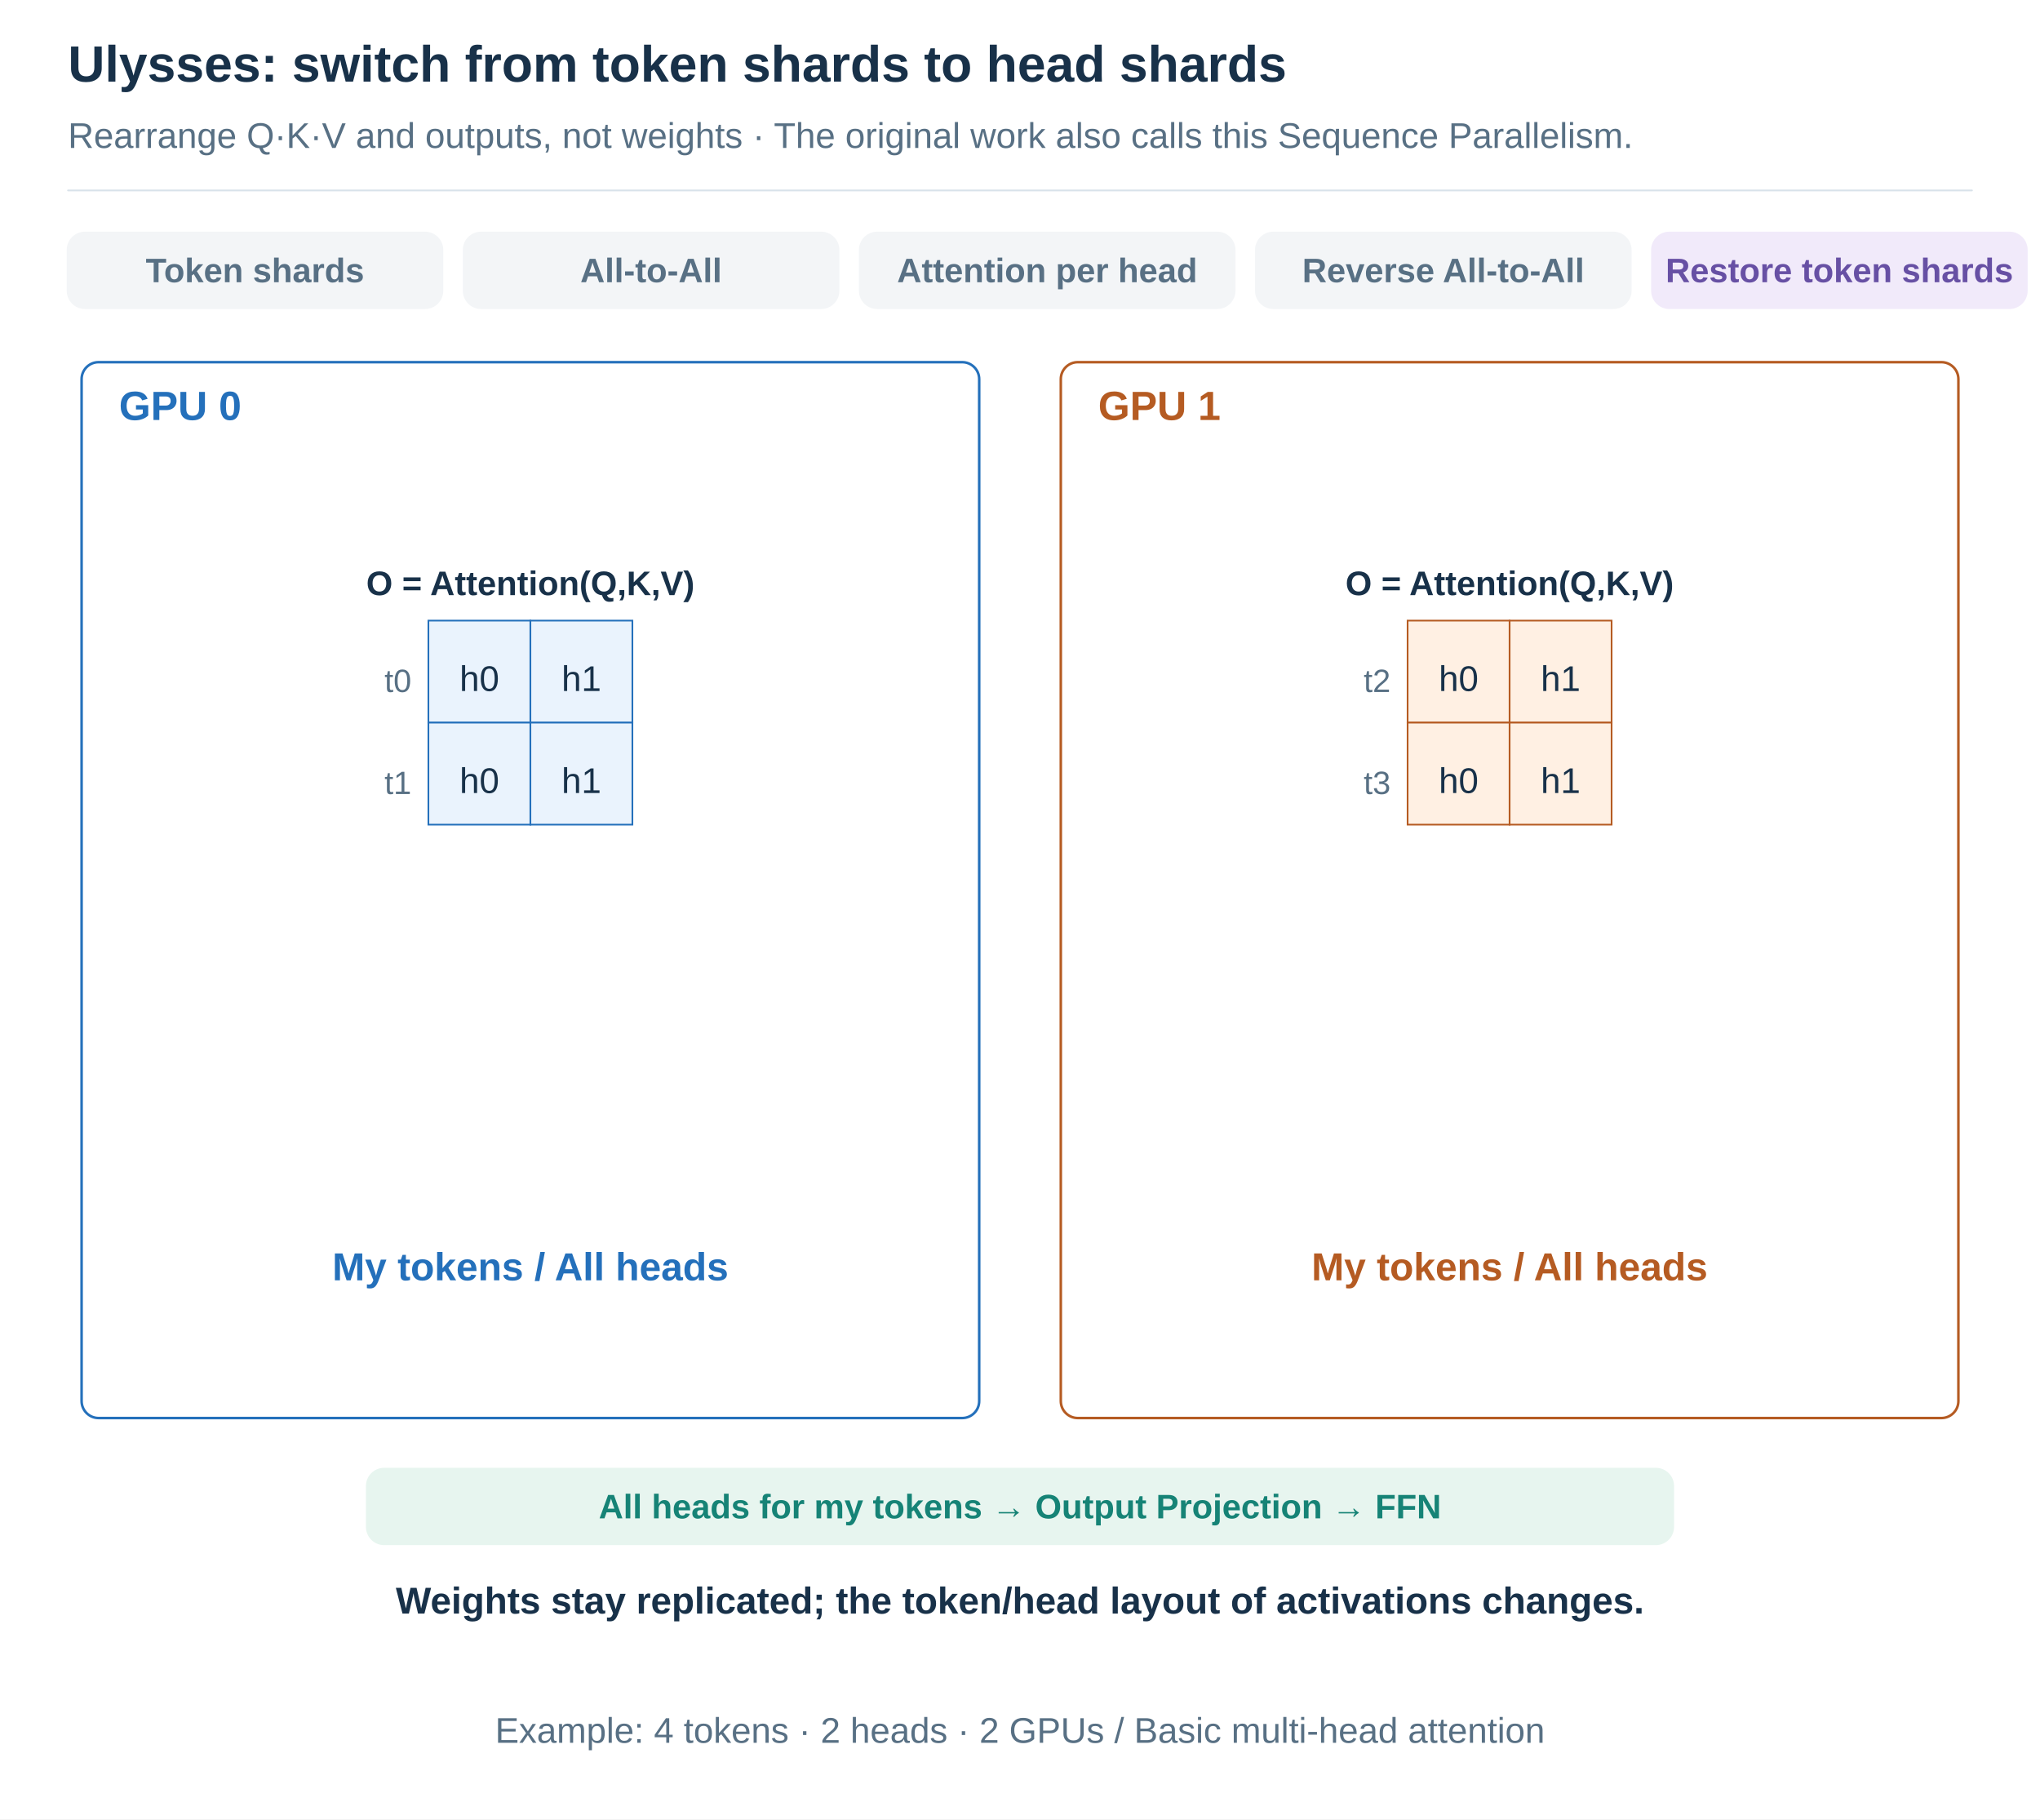
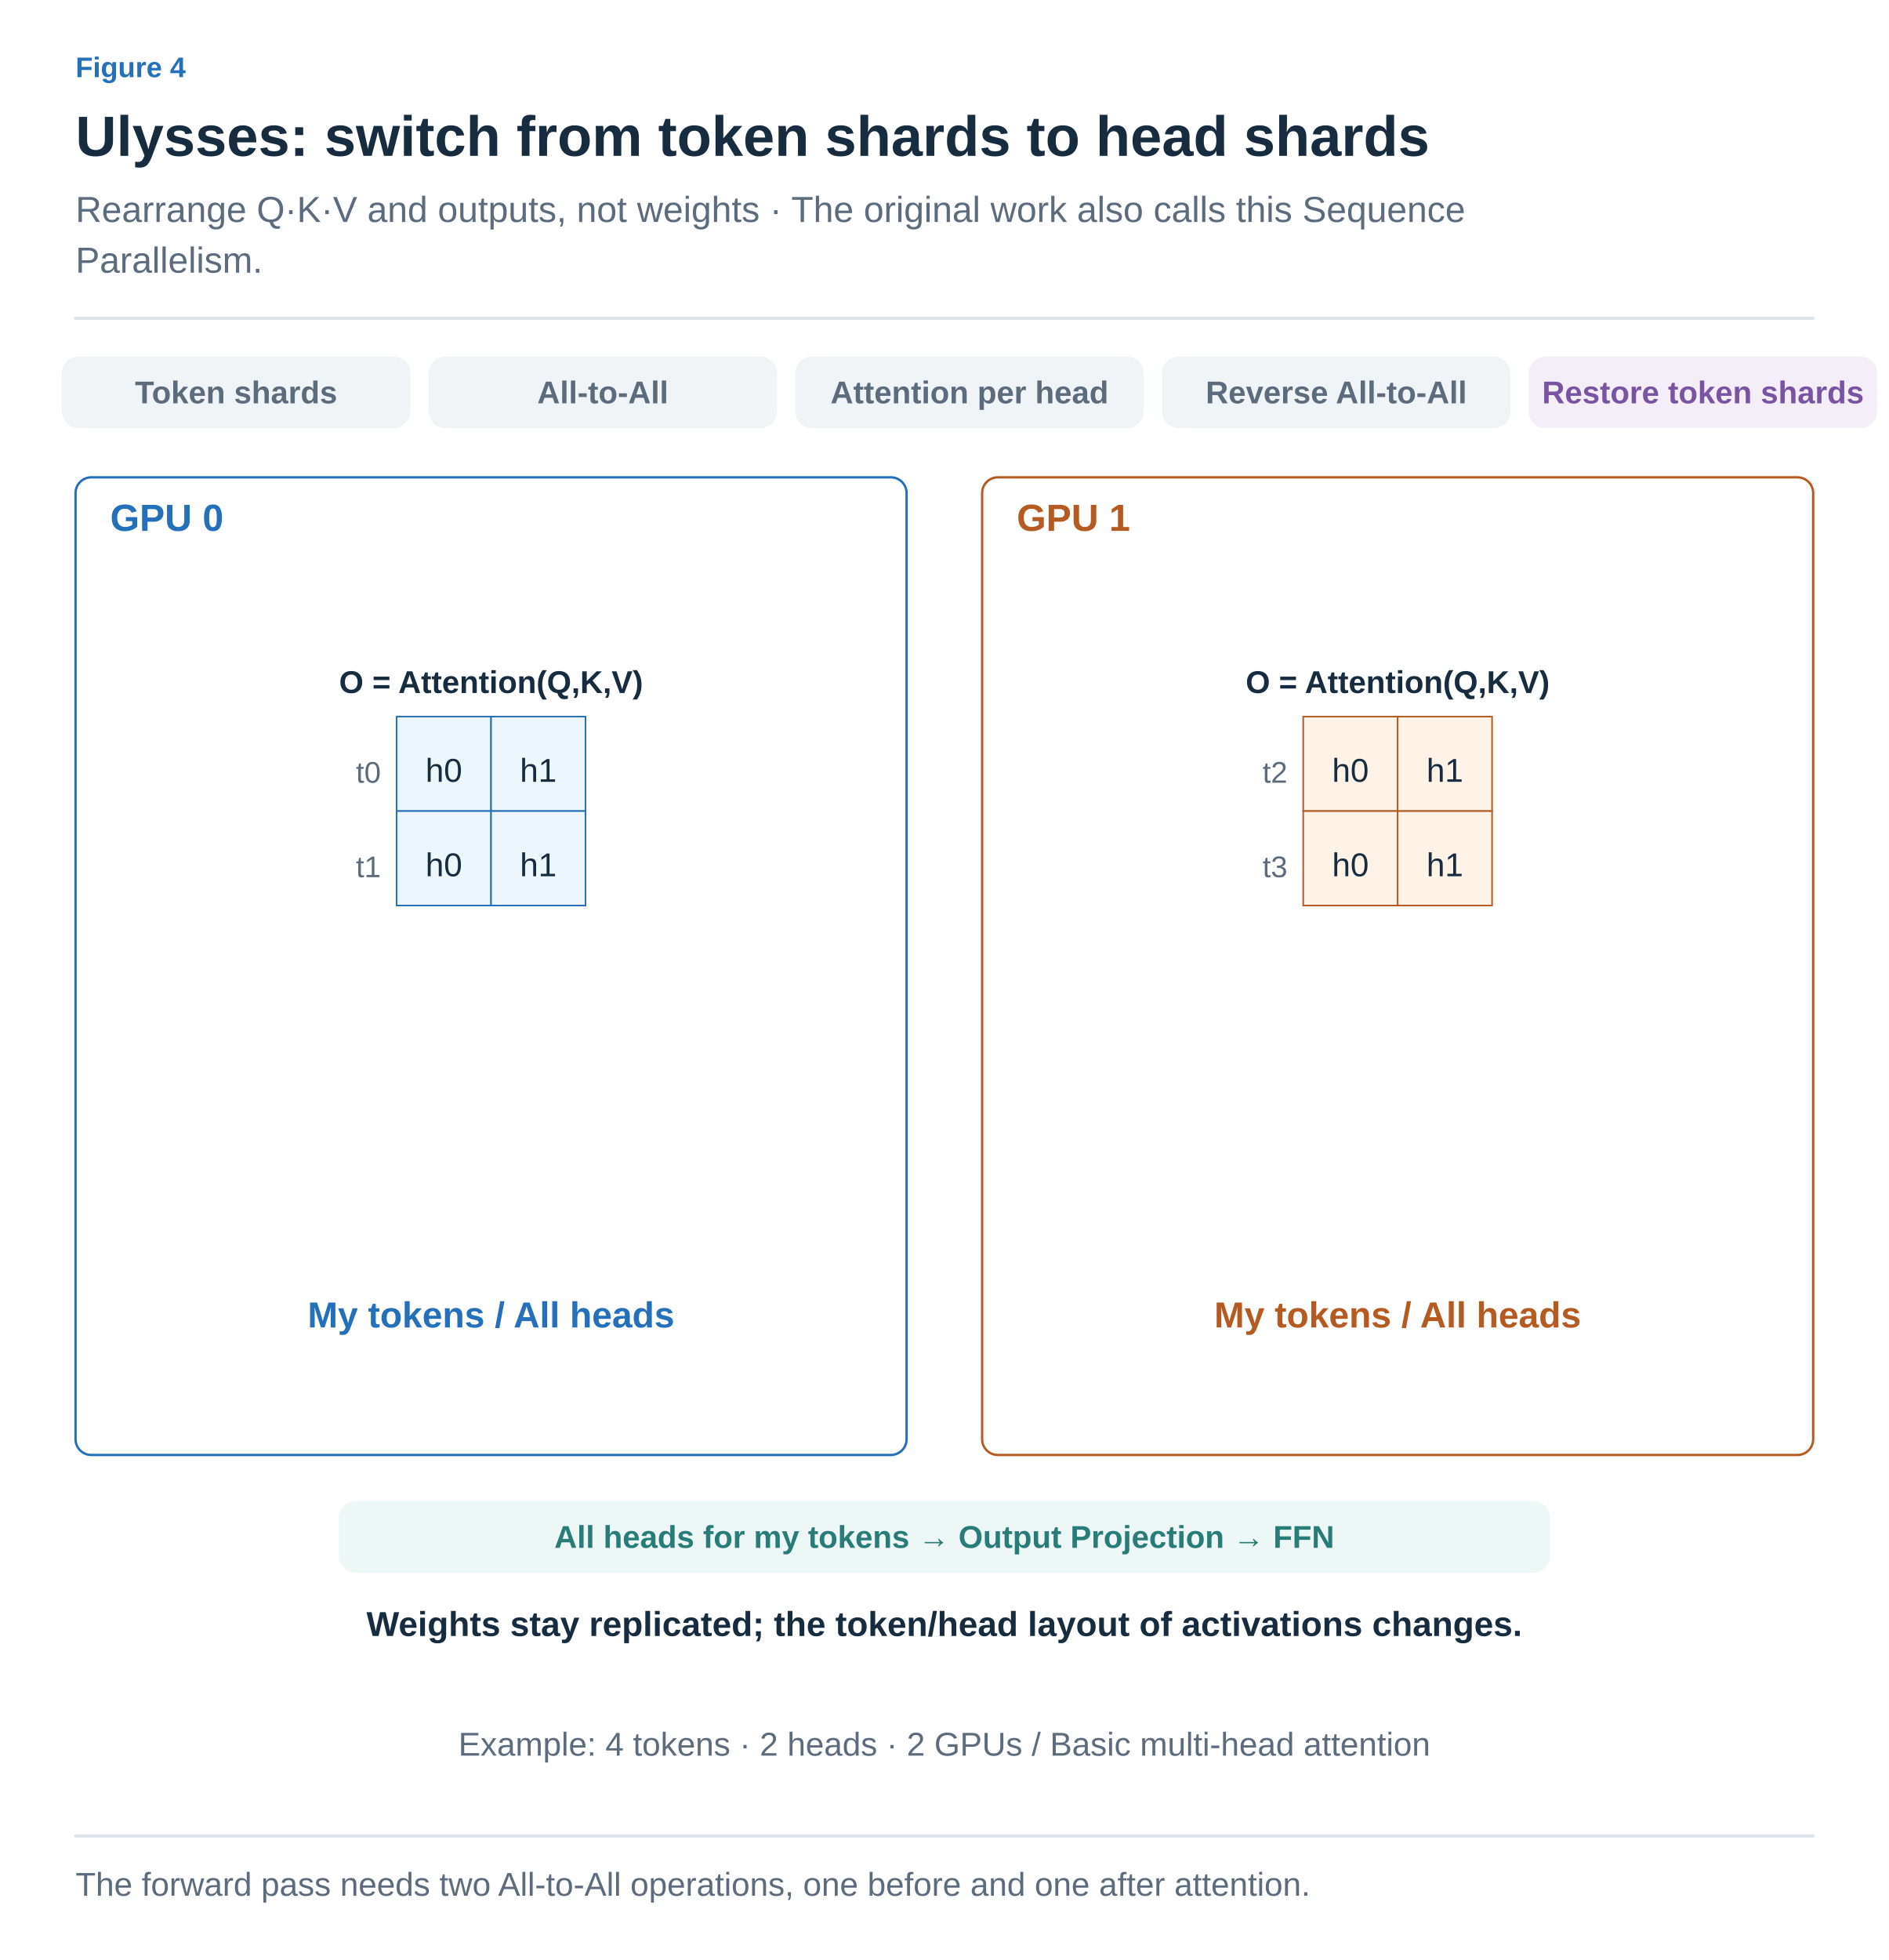
- <svg xmlns="http://www.w3.org/2000/svg" width="1200" height="1070" viewBox="0 0 1200 1070" role="img" aria-labelledby="title desc">
+ <svg xmlns="http://www.w3.org/2000/svg" width="1200" height="1245" viewBox="0 0 1200 1245" role="img" aria-labelledby="title desc">
  <defs>
-     <marker id="arrow" viewBox="0 0 10 10" refX="9" refY="5" markerWidth="7" markerHeight="7" orient="auto-start-reverse">
-       <path d="M1 1 L9 5 L1 9" fill="none" stroke="#587084" stroke-width="1.5" />
+     <marker id="arrow-ink" viewBox="0 0 10 10" refX="8" refY="5" markerWidth="6" markerHeight="6" orient="auto">
+       <path d="M1 1 L9 5 L1 9" fill="none" stroke="#182C40" stroke-width="1.6" />
+     </marker>
+     <marker id="arrow-muted" viewBox="0 0 10 10" refX="8" refY="5" markerWidth="6" markerHeight="6" orient="auto">
+       <path d="M1 1 L9 5 L1 9" fill="none" stroke="#5C6C7C" stroke-width="1.6" />
+     </marker>
+     <marker id="arrow-line" viewBox="0 0 10 10" refX="8" refY="5" markerWidth="6" markerHeight="6" orient="auto">
+       <path d="M1 1 L9 5 L1 9" fill="none" stroke="#DCE4EC" stroke-width="1.6" />
+     </marker>
+     <marker id="arrow-paper" viewBox="0 0 10 10" refX="8" refY="5" markerWidth="6" markerHeight="6" orient="auto">
+       <path d="M1 1 L9 5 L1 9" fill="none" stroke="#FFFFFF" stroke-width="1.6" />
+     </marker>
+     <marker id="arrow-blue" viewBox="0 0 10 10" refX="8" refY="5" markerWidth="6" markerHeight="6" orient="auto">
+       <path d="M1 1 L9 5 L1 9" fill="none" stroke="#2470BB" stroke-width="1.6" />
+     </marker>
+     <marker id="arrow-teal" viewBox="0 0 10 10" refX="8" refY="5" markerWidth="6" markerHeight="6" orient="auto">
+       <path d="M1 1 L9 5 L1 9" fill="none" stroke="#287D78" stroke-width="1.6" />
+     </marker>
+     <marker id="arrow-orange" viewBox="0 0 10 10" refX="8" refY="5" markerWidth="6" markerHeight="6" orient="auto">
+       <path d="M1 1 L9 5 L1 9" fill="none" stroke="#B55B22" stroke-width="1.6" />
+     </marker>
+     <marker id="arrow-purple" viewBox="0 0 10 10" refX="8" refY="5" markerWidth="6" markerHeight="6" orient="auto">
+       <path d="M1 1 L9 5 L1 9" fill="none" stroke="#7954A3" stroke-width="1.6" />
+     </marker>
+     <marker id="arrow-gray" viewBox="0 0 10 10" refX="8" refY="5" markerWidth="6" markerHeight="6" orient="auto">
+       <path d="M1 1 L9 5 L1 9" fill="none" stroke="#657789" stroke-width="1.6" />
+     </marker>
+     <marker id="arrow-red" viewBox="0 0 10 10" refX="8" refY="5" markerWidth="6" markerHeight="6" orient="auto">
+       <path d="M1 1 L9 5 L1 9" fill="none" stroke="#B34242" stroke-width="1.6" />
+     </marker>
+     <marker id="arrow-indigo" viewBox="0 0 10 10" refX="8" refY="5" markerWidth="6" markerHeight="6" orient="auto">
+       <path d="M1 1 L9 5 L1 9" fill="none" stroke="#4C60A8" stroke-width="1.6" />
+     </marker>
+     <marker id="arrow-slate" viewBox="0 0 10 10" refX="8" refY="5" markerWidth="6" markerHeight="6" orient="auto">
+       <path d="M1 1 L9 5 L1 9" fill="none" stroke="#8191A0" stroke-width="1.6" />
+     </marker>
+     <marker id="arrow-surface" viewBox="0 0 10 10" refX="8" refY="5" markerWidth="6" markerHeight="6" orient="auto">
+       <path d="M1 1 L9 5 L1 9" fill="none" stroke="#F8FAFC" stroke-width="1.6" />
+     </marker>
+     <marker id="ported-arrow" viewBox="0 0 10 10" refX="9" refY="5" markerWidth="7" markerHeight="7" orient="auto-start-reverse">
+       <path d="M1 1 L9 5 L1 9" fill="none" stroke="#5C6C7C" stroke-width="1.5" />
    </marker>
  </defs>
-   <style>text{font-family:Arial,"Apple SD Gothic Neo","Noto Sans KR",sans-serif}path{stroke-linecap:round;stroke-linejoin:round}</style>
-   <rect width="1200" height="1070" fill="white" />
-   <text x="40" y="48.0" font-size="30" fill="#183149" font-weight="700" text-anchor="start">Ulysses: switch from token shards to head shards</text>
-   <text x="40" y="87.0" font-size="21" fill="#587084" font-weight="400" text-anchor="start">Rearrange Q·K·V and outputs, not weights · The original work also calls this Sequence Parallelism.</text>
-   <path d="M40,112 H1160" stroke="#d8e2ea" />
-   <rect x="40" y="137" width="220" height="44" rx="10" fill="#f3f5f7" stroke="#f3f5f7" stroke-width="1.5" />
-   <text x="150.0" y="166.0" font-size="20" fill="#587084" font-weight="700" text-anchor="middle">Token shards</text>
-   <rect x="273" y="137" width="220" height="44" rx="10" fill="#f3f5f7" stroke="#f3f5f7" stroke-width="1.5" />
-   <text x="383.0" y="166.0" font-size="20" fill="#587084" font-weight="700" text-anchor="middle">All-to-All</text>
-   <rect x="506" y="137" width="220" height="44" rx="10" fill="#f3f5f7" stroke="#f3f5f7" stroke-width="1.5" />
-   <text x="616.0" y="166.0" font-size="20" fill="#587084" font-weight="700" text-anchor="middle">Attention per head</text>
-   <rect x="739" y="137" width="220" height="44" rx="10" fill="#f3f5f7" stroke="#f3f5f7" stroke-width="1.5" />
-   <text x="849.0" y="166.0" font-size="20" fill="#587084" font-weight="700" text-anchor="middle">Reverse All-to-All</text>
-   <rect x="972" y="137" width="220" height="44" rx="10" fill="#f1eafa" stroke="#f1eafa" stroke-width="1.5" />
-   <text x="1082.0" y="166.0" font-size="20" fill="#6750a4" font-weight="700" text-anchor="middle">Restore token shards</text>
-   <rect x="48" y="213" width="528" height="621" rx="10" fill="white" stroke="#2470bb" stroke-width="1.5" />
-   <text x="70" y="247.0" font-size="24" fill="#2470bb" font-weight="700" text-anchor="start">GPU 0</text>
-   <rect x="624" y="213" width="528" height="621" rx="10" fill="white" stroke="#b55b22" stroke-width="1.5" />
-   <text x="646" y="247.0" font-size="24" fill="#b55b22" font-weight="700" text-anchor="start">GPU 1</text>
-   <text x="312.0" y="350.0" font-size="20" fill="#183149" font-weight="700" text-anchor="middle">O = Attention(Q,K,V)</text>
-   <rect x="252" y="365" width="60" height="60" fill="#eaf3fd" stroke="#2470bb" stroke-width="1" />
-   <text x="282.0" y="406.4" font-size="21" fill="#183149" font-weight="400" text-anchor="middle">h0</text>
-   <rect x="312" y="365" width="60" height="60" fill="#eaf3fd" stroke="#2470bb" stroke-width="1" />
-   <text x="342.0" y="406.4" font-size="21" fill="#183149" font-weight="400" text-anchor="middle">h1</text>
-   <rect x="252" y="425" width="60" height="60" fill="#eaf3fd" stroke="#2470bb" stroke-width="1" />
-   <text x="282.0" y="466.4" font-size="21" fill="#183149" font-weight="400" text-anchor="middle">h0</text>
-   <rect x="312" y="425" width="60" height="60" fill="#eaf3fd" stroke="#2470bb" stroke-width="1" />
-   <text x="342.0" y="466.4" font-size="21" fill="#183149" font-weight="400" text-anchor="middle">h1</text>
-   <text x="242" y="407.0" font-size="19" fill="#587084" font-weight="400" text-anchor="end">t0</text>
-   <text x="242" y="467.0" font-size="19" fill="#587084" font-weight="400" text-anchor="end">t1</text>
-   <text x="312" y="753.0" font-size="23" fill="#2470bb" font-weight="700" text-anchor="middle">My tokens / All heads</text>
-   <text x="888.0" y="350.0" font-size="20" fill="#183149" font-weight="700" text-anchor="middle">O = Attention(Q,K,V)</text>
-   <rect x="828" y="365" width="60" height="60" fill="#fff0e3" stroke="#b55b22" stroke-width="1" />
-   <text x="858.0" y="406.4" font-size="21" fill="#183149" font-weight="400" text-anchor="middle">h0</text>
-   <rect x="888" y="365" width="60" height="60" fill="#fff0e3" stroke="#b55b22" stroke-width="1" />
-   <text x="918.0" y="406.4" font-size="21" fill="#183149" font-weight="400" text-anchor="middle">h1</text>
-   <rect x="828" y="425" width="60" height="60" fill="#fff0e3" stroke="#b55b22" stroke-width="1" />
-   <text x="858.0" y="466.4" font-size="21" fill="#183149" font-weight="400" text-anchor="middle">h0</text>
-   <rect x="888" y="425" width="60" height="60" fill="#fff0e3" stroke="#b55b22" stroke-width="1" />
-   <text x="918.0" y="466.4" font-size="21" fill="#183149" font-weight="400" text-anchor="middle">h1</text>
-   <text x="818" y="407.0" font-size="19" fill="#587084" font-weight="400" text-anchor="end">t2</text>
-   <text x="818" y="467.0" font-size="19" fill="#587084" font-weight="400" text-anchor="end">t3</text>
-   <text x="888" y="753.0" font-size="23" fill="#b55b22" font-weight="700" text-anchor="middle">My tokens / All heads</text>
-   <rect x="216" y="864" width="768" height="44" rx="10" fill="#e7f5ef" stroke="#e7f5ef" stroke-width="1.5" />
-   <text x="600.0" y="893.0" font-size="20" fill="#168376" font-weight="700" text-anchor="middle">All heads for my tokens → Output Projection → FFN</text>
-   <text x="600" y="949.0" font-size="22" fill="#183149" font-weight="700" text-anchor="middle">Weights stay replicated; the token/head layout of activations changes.</text>
-   <text x="600" y="1025.0" font-size="21" fill="#587084" font-weight="400" text-anchor="middle">Example: 4 tokens · 2 heads · 2 GPUs / Basic multi-head attention</text>
+   <style>text{font-family:Arial,"Apple SD Gothic Neo","Noto Sans KR",sans-serif}text[font-family]{font-family:Menlo,Consolas,monospace}path{stroke-linecap:round;stroke-linejoin:round}</style>
+   <rect width="100%" height="100%" fill="white" />
+   <text x="48" y="49" fill="#2470BB" font-size="18" font-weight="600" text-anchor="start" data-max-width="1104">Figure 4</text>
+   <text x="48" y="99" fill="#182C40" font-size="36" font-weight="700" text-anchor="start" data-max-width="1104">Ulysses: switch from token shards to head shards</text>
+   <text x="48" y="141" fill="#5C6C7C" font-size="23" font-weight="400" text-anchor="start" data-max-width="1104">Rearrange Q·K·V and outputs, not weights · The original work also calls this Sequence</text>
+   <text x="48" y="173.2" fill="#5C6C7C" font-size="23" font-weight="400" text-anchor="start" data-max-width="1104">Parallelism.</text>
+   <path d="M48,202.2 H1152" stroke="#DCE4EC" stroke-width="2" />
+   <g transform="translate(48 238.2) scale(1)" data-panel="1">
+     <g transform="translate(-48 -148)">
+       <rect x="40" y="137" width="220" height="44" rx="10" fill="#F1F4F7" stroke="#F1F4F7" stroke-width="1.5" />
+       <text x="150" y="166" font-size="20" fill="#5C6C7C" font-weight="700" text-anchor="middle">Token shards</text>
+       <rect x="273" y="137" width="220" height="44" rx="10" fill="#F1F4F7" stroke="#F1F4F7" stroke-width="1.5" />
+       <text x="383" y="166" font-size="20" fill="#5C6C7C" font-weight="700" text-anchor="middle">All-to-All</text>
+       <rect x="506" y="137" width="220" height="44" rx="10" fill="#F1F4F7" stroke="#F1F4F7" stroke-width="1.5" />
+       <text x="616" y="166" font-size="20" fill="#5C6C7C" font-weight="700" text-anchor="middle">Attention per head</text>
+       <rect x="739" y="137" width="220" height="44" rx="10" fill="#F1F4F7" stroke="#F1F4F7" stroke-width="1.5" />
+       <text x="849" y="166" font-size="20" fill="#5C6C7C" font-weight="700" text-anchor="middle">Reverse All-to-All</text>
+       <rect x="972" y="137" width="220" height="44" rx="10" fill="#F3EEF8" stroke="#F3EEF8" stroke-width="1.5" />
+       <text x="1082" y="166" font-size="20" fill="#7954A3" font-weight="700" text-anchor="middle">Restore token shards</text>
+       <rect x="48" y="213" width="528" height="621" rx="10" fill="white" stroke="#2470BB" stroke-width="1.5" />
+       <text x="70" y="247" font-size="24" fill="#2470BB" font-weight="700" text-anchor="start">GPU 0</text>
+       <rect x="624" y="213" width="528" height="621" rx="10" fill="white" stroke="#B55B22" stroke-width="1.5" />
+       <text x="646" y="247" font-size="24" fill="#B55B22" font-weight="700" text-anchor="start">GPU 1</text>
+       <text x="312" y="350" font-size="20" fill="#182C40" font-weight="700" text-anchor="middle">O = Attention(Q,K,V)</text>
+       <rect x="252" y="365" width="60" height="60" fill="#EDF5FD" stroke="#2470BB" stroke-width="1" />
+       <text x="282" y="406.4" font-size="21" fill="#182C40" font-weight="400" text-anchor="middle">h0</text>
+       <rect x="312" y="365" width="60" height="60" fill="#EDF5FD" stroke="#2470BB" stroke-width="1" />
+       <text x="342" y="406.4" font-size="21" fill="#182C40" font-weight="400" text-anchor="middle">h1</text>
+       <rect x="252" y="425" width="60" height="60" fill="#EDF5FD" stroke="#2470BB" stroke-width="1" />
+       <text x="282" y="466.4" font-size="21" fill="#182C40" font-weight="400" text-anchor="middle">h0</text>
+       <rect x="312" y="425" width="60" height="60" fill="#EDF5FD" stroke="#2470BB" stroke-width="1" />
+       <text x="342" y="466.4" font-size="21" fill="#182C40" font-weight="400" text-anchor="middle">h1</text>
+       <text x="242" y="407" font-size="19" fill="#5C6C7C" font-weight="400" text-anchor="end">t0</text>
+       <text x="242" y="467" font-size="19" fill="#5C6C7C" font-weight="400" text-anchor="end">t1</text>
+       <text x="312" y="753" font-size="23" fill="#2470BB" font-weight="700" text-anchor="middle">My tokens / All heads</text>
+       <text x="888" y="350" font-size="20" fill="#182C40" font-weight="700" text-anchor="middle">O = Attention(Q,K,V)</text>
+       <rect x="828" y="365" width="60" height="60" fill="#FFF2E6" stroke="#B55B22" stroke-width="1" />
+       <text x="858" y="406.4" font-size="21" fill="#182C40" font-weight="400" text-anchor="middle">h0</text>
+       <rect x="888" y="365" width="60" height="60" fill="#FFF2E6" stroke="#B55B22" stroke-width="1" />
+       <text x="918" y="406.4" font-size="21" fill="#182C40" font-weight="400" text-anchor="middle">h1</text>
+       <rect x="828" y="425" width="60" height="60" fill="#FFF2E6" stroke="#B55B22" stroke-width="1" />
+       <text x="858" y="466.4" font-size="21" fill="#182C40" font-weight="400" text-anchor="middle">h0</text>
+       <rect x="888" y="425" width="60" height="60" fill="#FFF2E6" stroke="#B55B22" stroke-width="1" />
+       <text x="918" y="466.4" font-size="21" fill="#182C40" font-weight="400" text-anchor="middle">h1</text>
+       <text x="818" y="407" font-size="19" fill="#5C6C7C" font-weight="400" text-anchor="end">t2</text>
+       <text x="818" y="467" font-size="19" fill="#5C6C7C" font-weight="400" text-anchor="end">t3</text>
+       <text x="888" y="753" font-size="23" fill="#B55B22" font-weight="700" text-anchor="middle">My tokens / All heads</text>
+       <rect x="216" y="864" width="768" height="44" rx="10" fill="#EDF7F5" stroke="#EDF7F5" stroke-width="1.5" />
+       <text x="600" y="893" font-size="20" fill="#287D78" font-weight="700" text-anchor="middle">All heads for my tokens → Output Projection → FFN</text>
+       <text x="600" y="949" font-size="22" fill="#182C40" font-weight="700" text-anchor="middle">Weights stay replicated; the token/head layout of activations changes.</text>
+       <text x="600" y="1025" font-size="21" fill="#5C6C7C" font-weight="400" text-anchor="middle">Example: 4 tokens · 2 heads · 2 GPUs / Basic multi-head attention</text>
+     </g>
+   </g>
+   <path d="M48,1166.2 H1152" stroke="#DCE4EC" stroke-width="2" />
+   <text x="48" y="1204.2" fill="#5C6C7C" font-size="21" font-weight="400" text-anchor="start" data-max-width="1104">The forward pass needs two All-to-All operations, one before and one after attention.</text>
</svg>
